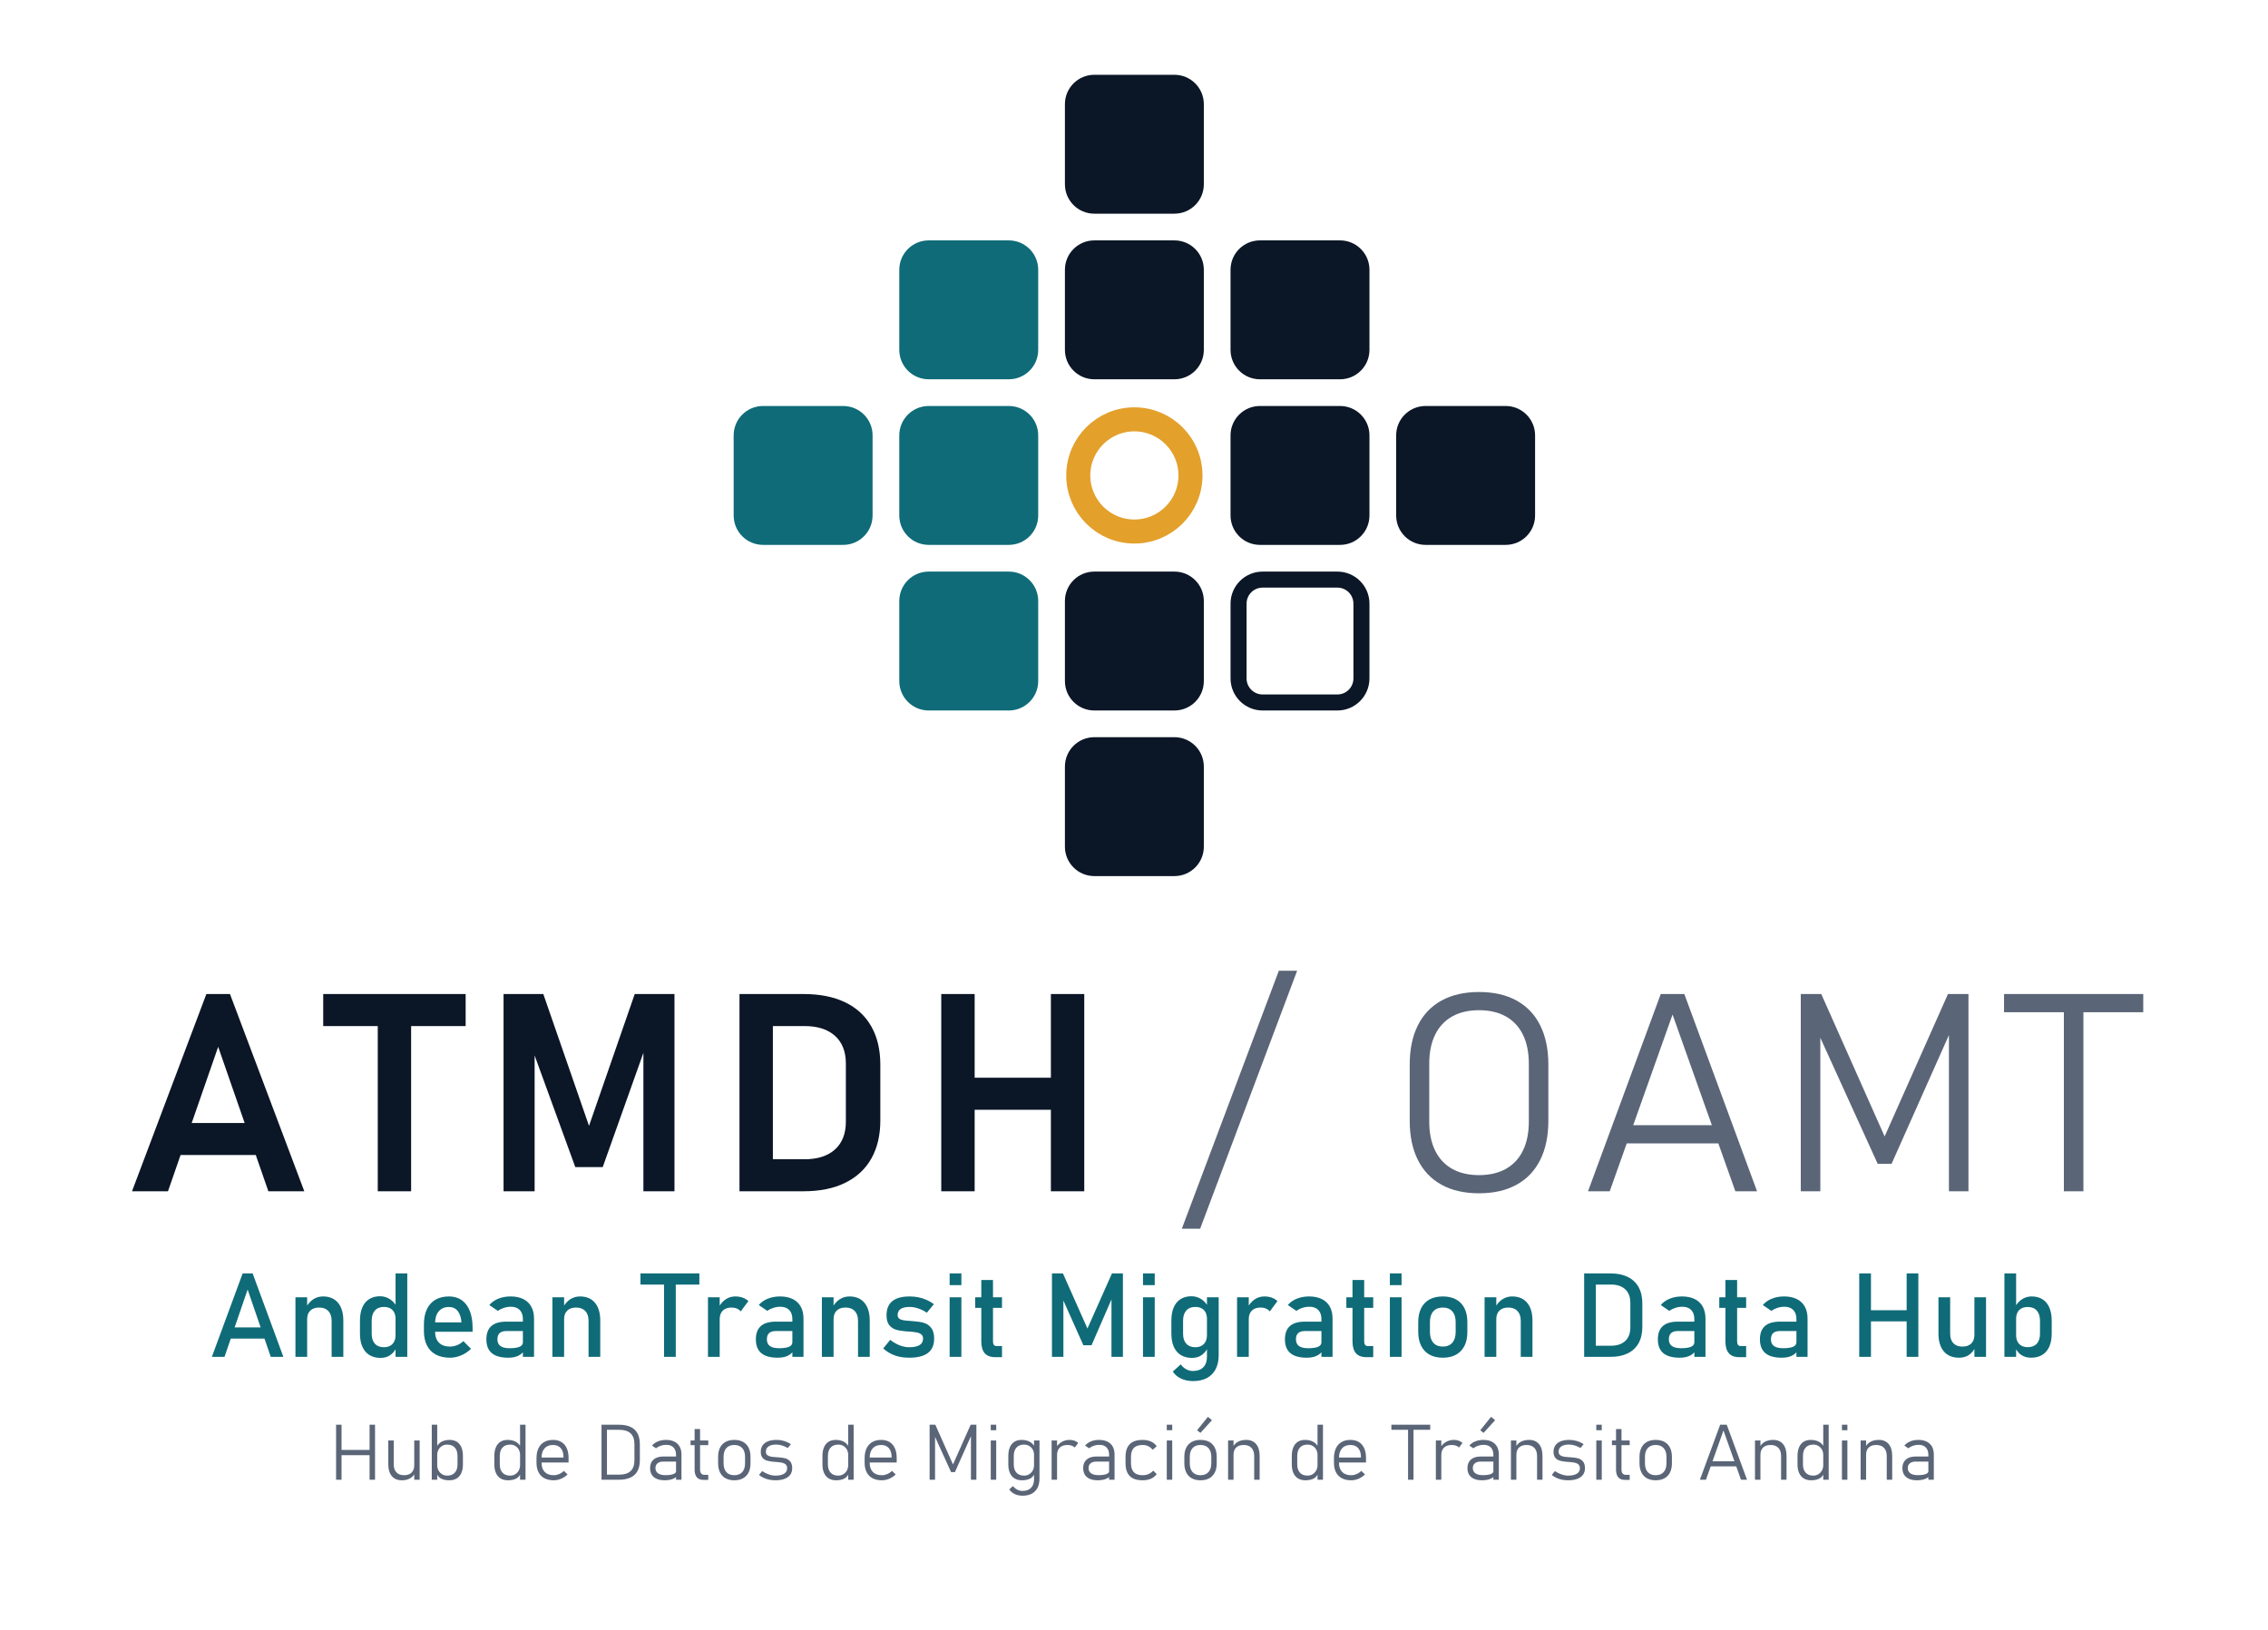
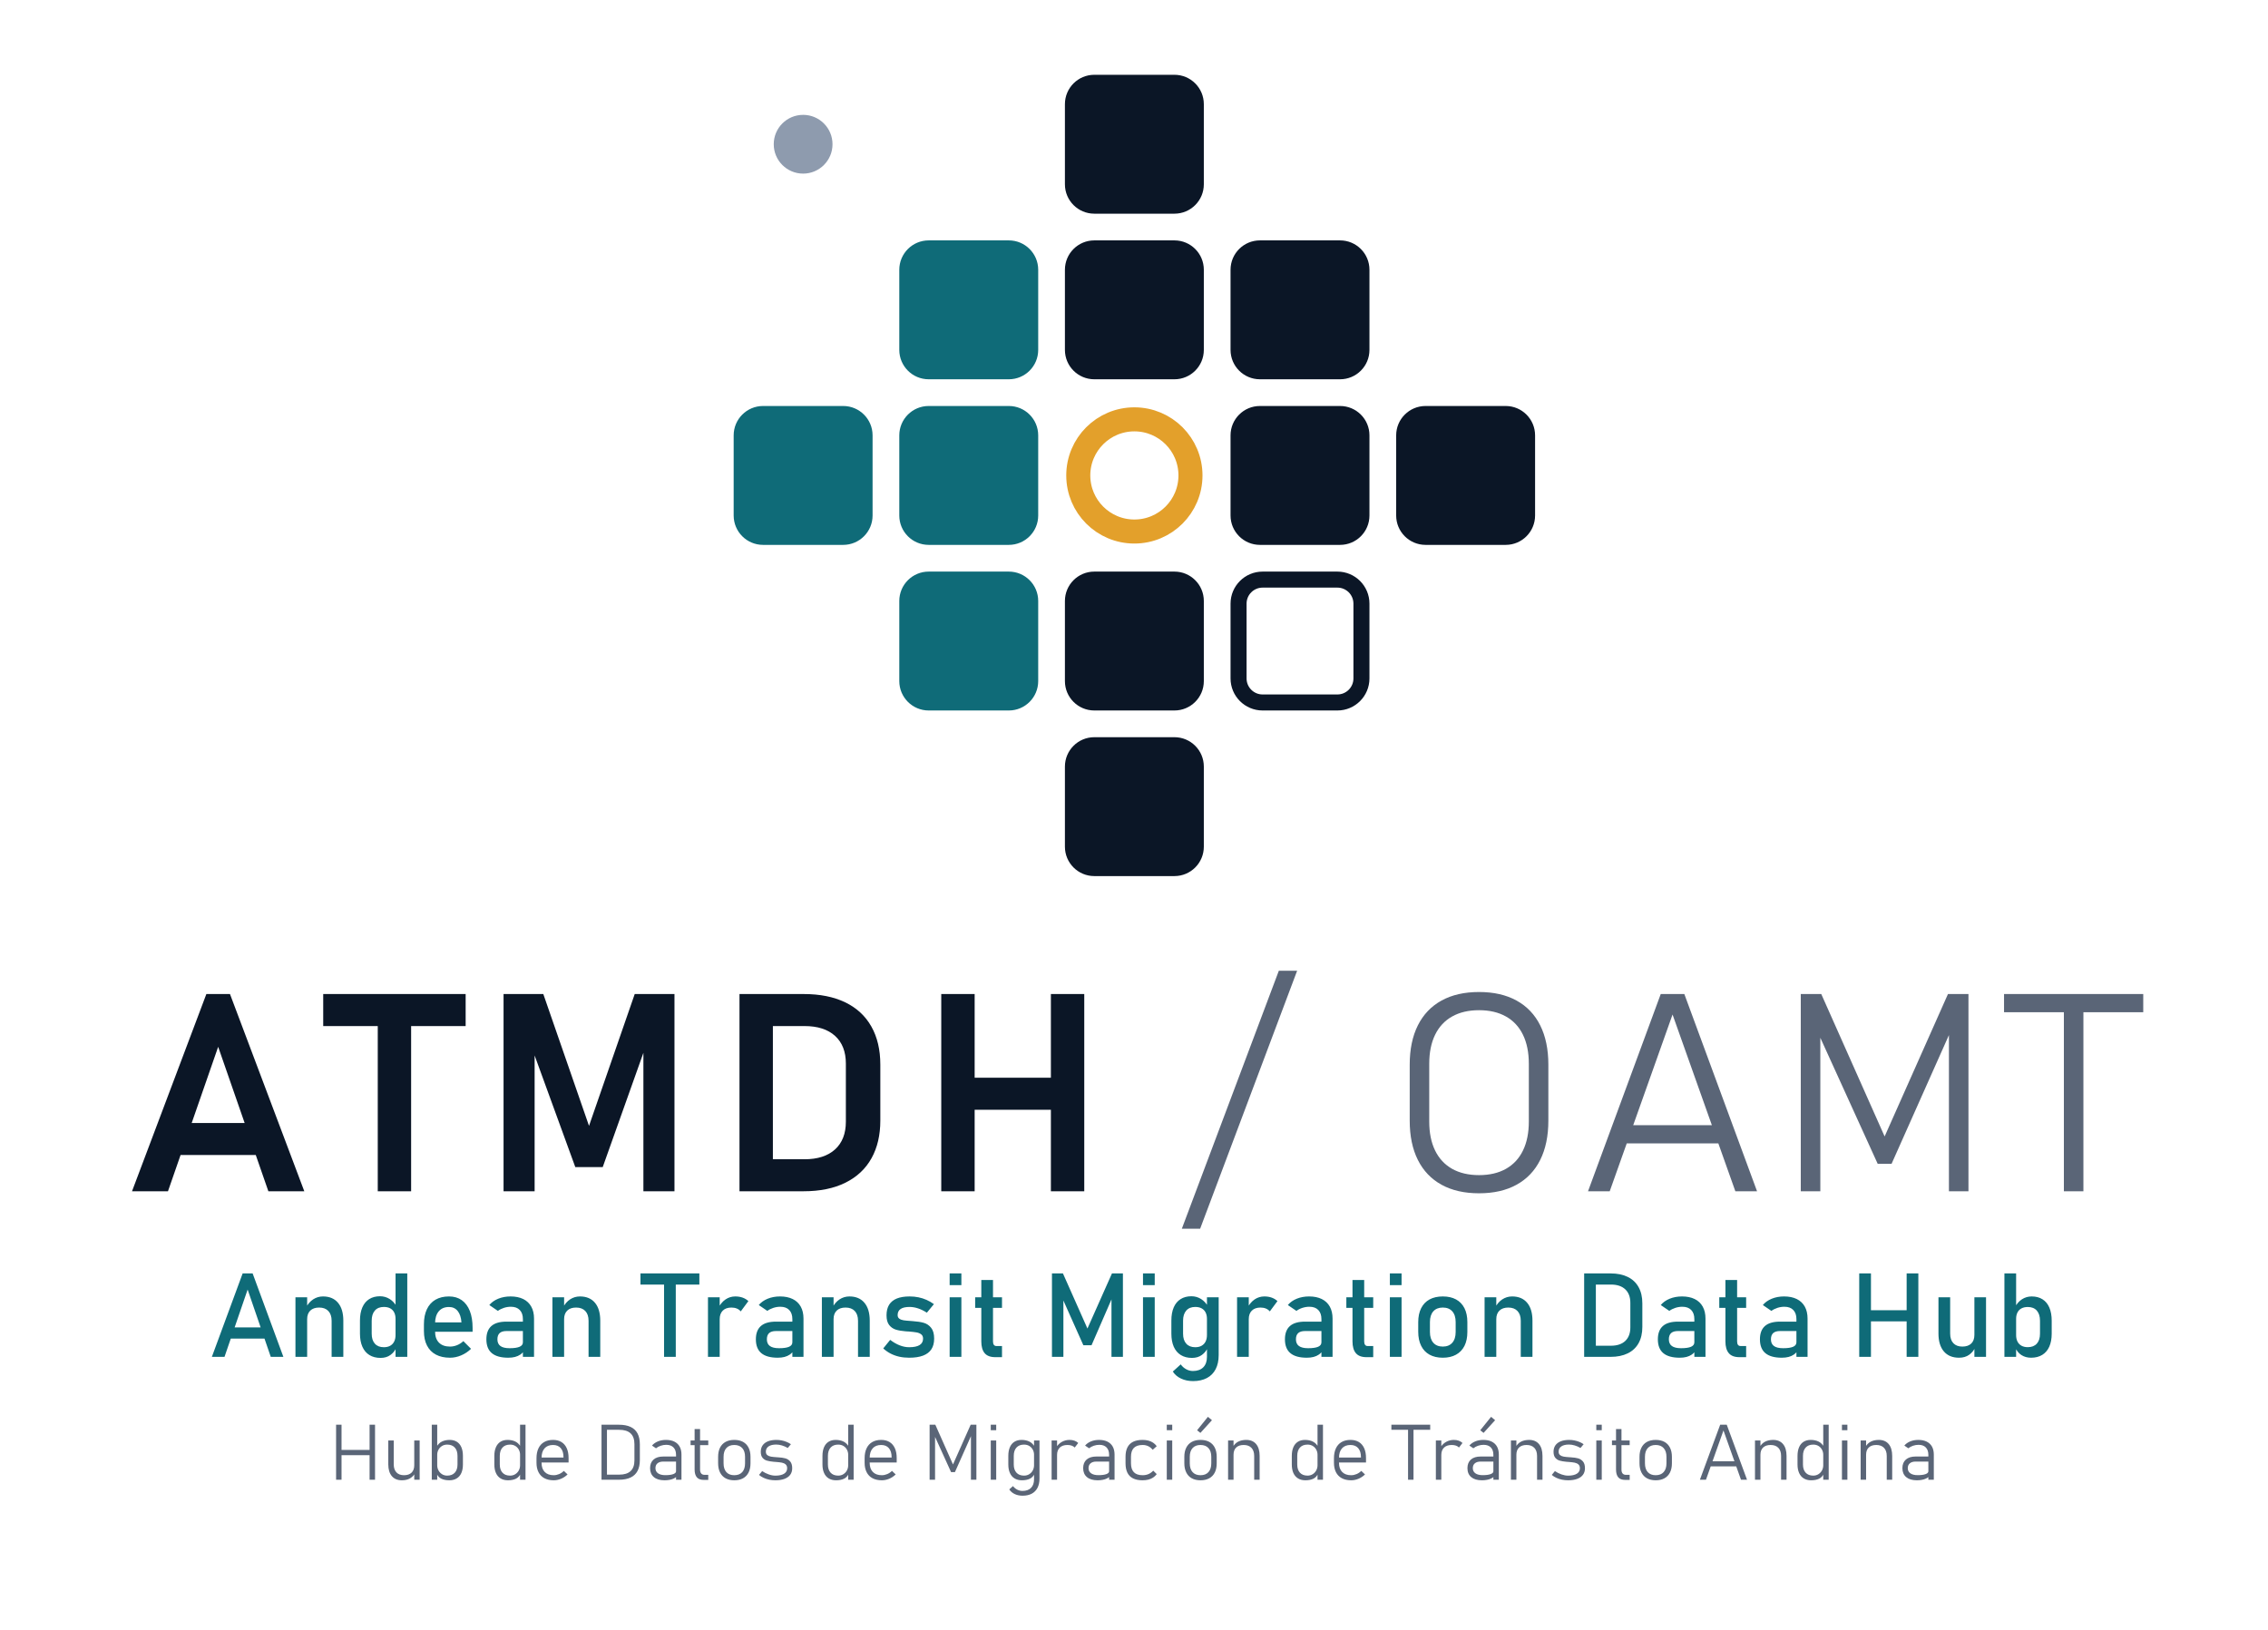
<svg xmlns="http://www.w3.org/2000/svg" viewBox="0 0 849 610" width="849" height="610" role="img" aria-label="ATMDH / OAMT">
  <g transform="translate(28,28)">
    <g transform="translate(246.6401,0)">
      <rect x="124" y="0" width="52" height="52" rx="11" fill="#0B1626" />
      <rect x="62" y="62" width="52" height="52" rx="11" fill="#0F6B78" />
      <rect x="124" y="62" width="52" height="52" rx="11" fill="#0B1626" />
      <rect x="186" y="62" width="52" height="52" rx="11" fill="#0B1626" />
      <rect x="0" y="124" width="52" height="52" rx="11" fill="#0F6B78" />
      <rect x="62" y="124" width="52" height="52" rx="11" fill="#0F6B78" />
      <rect x="186" y="124" width="52" height="52" rx="11" fill="#0B1626" />
      <rect x="248" y="124" width="52" height="52" rx="11" fill="#0B1626" />
      <rect x="62" y="186" width="52" height="52" rx="11" fill="#0F6B78" />
      <rect x="124" y="186" width="52" height="52" rx="11" fill="#0B1626" />
      <rect x="189" y="189" width="46" height="46" rx="9" fill="none" stroke="#0B1626" stroke-width="6" />
      <rect x="124" y="248" width="52" height="52" rx="11" fill="#0B1626" />
      <circle cx="150.0" cy="150.0" r="21" fill="none" stroke="#E3A02B" stroke-width="9" />
+       <circle cx="26.0" cy="26.0" r="11" fill="#8E9BAE" opacity="1.0" />
    </g>
    <path d="M49.25 344.16H58.09L85.91 418H72.46L53.67 363.92L34.88 418H21.42ZM34.57 392.44H73.42V404.42H34.57ZM113.41 350.21H125.9V418H113.41ZM92.99 344.16H146.31V356.15H92.99ZM209.6 344.16H224.48V418H212.85V361.48L213.36 364.73L197.62 408.96H187.36L171.62 365.75L172.13 361.48V418H160.5V344.16H175.38L192.49 393.52ZM255.83 406.02H273.15Q280.53 406.02 284.58 402.34Q288.64 398.66 288.64 391.95V370.21Q288.64 363.5 284.58 359.82Q280.53 356.15 273.15 356.15H255.83V344.16H272.84Q281.94 344.16 288.38 347.26Q294.81 350.36 298.17 356.3Q301.54 362.24 301.54 370.62V391.54Q301.54 399.68 298.25 405.62Q294.96 411.56 288.5 414.78Q282.05 418 272.79 418H255.83ZM248.82 344.16H261.32V418H248.82ZM365.39 344.16H377.88V418H365.39ZM324.35 344.16H336.85V418H324.35ZM330.8 375.5H373V387.48H330.8Z" fill="#0B1626" />
    <path d="M421.26 432.02H414.41L450.72 335.43H457.57ZM499.71 391.54V370.62Q499.71 361.99 502.76 355.89Q505.81 349.8 511.62 346.6Q517.43 343.4 525.66 343.4Q533.89 343.4 539.7 346.6Q545.52 349.8 548.56 355.89Q551.61 361.99 551.61 370.62V391.54Q551.61 400.18 548.56 406.27Q545.52 412.36 539.7 415.56Q533.89 418.76 525.66 418.76Q517.43 418.76 511.62 415.56Q505.81 412.36 502.76 406.27Q499.71 400.18 499.71 391.54ZM544.3 391.9V370.27Q544.3 363.92 542.11 359.42Q539.93 354.93 535.74 352.57Q531.55 350.21 525.66 350.21Q519.77 350.21 515.58 352.57Q511.39 354.93 509.21 359.42Q507.02 363.92 507.02 370.27V391.9Q507.02 398.25 509.21 402.74Q511.39 407.23 515.58 409.6Q519.77 411.96 525.66 411.96Q531.55 411.96 535.74 409.6Q539.93 407.23 542.11 402.74Q544.3 398.25 544.3 391.9ZM593.68 344.16H602.51L629.73 418H621.61L598.1 351.83L574.58 418H566.46ZM579 393.27H617.85V400.07H579ZM701.2 344.16H708.87V418H701.56V354.57L702.32 357.82L680.08 407.74H674.9L652.65 358.84L653.42 354.57V418H646.1V344.16H653.77L677.49 397.48ZM744.59 347.16H751.9V418H744.59ZM722.19 344.16H774.3V350.97H722.19Z" fill="#5A6577" />
    <path d="M62.83 448.76H66.57L78.08 480H73.36L64.7 454.8L56.04 480H51.31ZM56.62 468.98H73.06V473.15H56.62ZM82.6 457.7H86.98V480H82.6ZM96.14 466.49Q96.14 464.12 94.91 462.83Q93.69 461.54 91.47 461.54Q89.33 461.54 88.15 462.68Q86.98 463.82 86.98 465.88L86.53 461.59Q87.56 459.57 89.23 458.47Q90.89 457.38 92.91 457.38Q96.54 457.38 98.53 459.75Q100.52 462.12 100.52 466.46V480H96.14ZM120.07 448.76H124.46V480H120.07ZM106.75 471.32V466.4Q106.75 463.52 107.64 461.48Q108.52 459.44 110.2 458.38Q111.89 457.31 114.25 457.31Q116.23 457.31 117.87 458.34Q119.52 459.38 120.53 461.24L120.07 465.8Q120.07 464.38 119.56 463.37Q119.04 462.36 118.07 461.83Q117.09 461.31 115.69 461.31Q113.52 461.31 112.33 462.66Q111.14 464.02 111.14 466.46V471.32Q111.14 473.75 112.33 475.07Q113.52 476.39 115.69 476.39Q117.09 476.39 118.07 475.84Q119.04 475.29 119.56 474.26Q120.07 473.23 120.07 471.79L120.38 476.5Q119.71 478.15 118.19 479.27Q116.68 480.39 114.47 480.39Q112.02 480.39 110.29 479.32Q108.56 478.26 107.66 476.22Q106.75 474.18 106.75 471.32ZM130.69 470.33V467.82Q130.69 464.51 131.8 462.17Q132.91 459.83 135.01 458.6Q137.12 457.38 140.08 457.38Q142.87 457.38 144.85 458.77Q146.83 460.17 147.87 462.81Q148.91 465.46 148.91 469.15V470.61H133.87V467.09H144.74Q144.55 464.36 143.34 462.84Q142.12 461.33 140.08 461.33Q137.59 461.33 136.23 462.96Q134.86 464.6 134.86 467.58V470.42Q134.86 473.19 136.32 474.67Q137.78 476.15 140.47 476.15Q141.8 476.15 143.11 475.62Q144.42 475.08 145.45 474.11L148.33 476.99Q146.68 478.58 144.62 479.45Q142.55 480.32 140.47 480.32Q137.37 480.32 135.18 479.16Q132.99 478 131.84 475.76Q130.69 473.51 130.69 470.33ZM167.74 465.86Q167.74 463.67 166.57 462.46Q165.4 461.24 163.25 461.24Q161.92 461.24 160.64 461.65Q159.36 462.06 158.37 462.79L155.17 460.6Q156.44 459.07 158.51 458.23Q160.58 457.38 163.12 457.38Q165.89 457.38 167.87 458.35Q169.84 459.33 170.87 461.19Q171.91 463.05 171.91 465.67V480H167.74ZM154.07 473.43Q154.07 470.12 155.94 468.46Q157.81 466.81 161.59 466.81H167.93L168.23 470.33H161.61Q159.9 470.33 159.05 471.09Q158.2 471.86 158.2 473.43Q158.2 475.12 159.33 475.94Q160.45 476.76 162.75 476.76Q165.27 476.76 166.5 476.22Q167.74 475.68 167.74 474.54L168.19 477.68Q167.61 478.58 166.76 479.16Q165.91 479.74 164.79 480.03Q163.68 480.32 162.28 480.32Q158.16 480.32 156.11 478.61Q154.07 476.91 154.07 473.43ZM178.79 457.7H183.17V480H178.79ZM192.32 466.49Q192.32 464.12 191.1 462.83Q189.87 461.54 187.66 461.54Q185.51 461.54 184.34 462.68Q183.17 463.82 183.17 465.88L182.72 461.59Q183.75 459.57 185.41 458.47Q187.08 457.38 189.1 457.38Q192.73 457.38 194.72 459.75Q196.7 462.12 196.7 466.46V480H192.32ZM220.58 451.32H224.97V480H220.58ZM211.75 448.76H233.8V452.93H211.75ZM237.02 457.7H241.41V480H237.02ZM245.79 461.54Q243.71 461.54 242.56 462.69Q241.41 463.84 241.41 465.88L240.96 461.59Q241.99 459.59 243.62 458.48Q245.25 457.38 247.23 457.38Q248.75 457.38 249.99 457.82Q251.22 458.26 252.15 459.12L249.29 462.98Q248.71 462.28 247.83 461.91Q246.95 461.54 245.79 461.54ZM268.61 465.86Q268.61 463.67 267.44 462.46Q266.27 461.24 264.12 461.24Q262.79 461.24 261.51 461.65Q260.23 462.06 259.24 462.79L256.04 460.6Q257.31 459.07 259.38 458.23Q261.46 457.38 263.99 457.38Q266.76 457.38 268.74 458.35Q270.72 459.33 271.75 461.19Q272.78 463.05 272.78 465.67V480H268.61ZM254.95 473.43Q254.95 470.12 256.82 468.46Q258.69 466.81 262.47 466.81H268.8L269.1 470.33H262.49Q260.77 470.33 259.92 471.09Q259.07 471.86 259.07 473.43Q259.07 475.12 260.2 475.94Q261.33 476.76 263.63 476.76Q266.14 476.76 267.38 476.22Q268.61 475.68 268.61 474.54L269.06 477.68Q268.48 478.58 267.63 479.16Q266.78 479.74 265.67 480.03Q264.55 480.32 263.15 480.32Q259.03 480.32 256.99 478.61Q254.95 476.91 254.95 473.43ZM279.66 457.7H284.04V480H279.66ZM293.19 466.49Q293.19 464.12 291.97 462.83Q290.74 461.54 288.53 461.54Q286.38 461.54 285.21 462.68Q284.04 463.82 284.04 465.88L283.59 461.59Q284.62 459.57 286.29 458.47Q287.95 457.38 289.97 457.38Q293.6 457.38 295.59 459.75Q297.58 462.12 297.58 466.46V480H293.19ZM302.63 476.84 305.23 473.64Q307.04 475.02 308.82 475.7Q310.6 476.39 312.34 476.39Q314.94 476.39 316.24 475.58Q317.54 474.78 317.54 473.17Q317.54 472.09 316.83 471.56Q316.12 471.02 315.07 470.84Q314.02 470.65 312.11 470.5Q311.93 470.5 311.74 470.49Q311.55 470.48 311.38 470.46Q311.29 470.46 311.2 470.45Q311.12 470.44 311.03 470.44Q308.86 470.27 307.36 469.81Q305.85 469.34 304.85 468.08Q303.86 466.81 303.86 464.45Q303.86 462.08 304.82 460.51Q305.79 458.95 307.7 458.16Q309.61 457.38 312.49 457.38Q314.23 457.38 315.81 457.7Q317.39 458.02 318.83 458.66Q320.27 459.29 321.6 460.26L318.96 463.46Q317.28 462.38 315.66 461.85Q314.04 461.31 312.49 461.31Q310.26 461.31 309.14 462.07Q308.02 462.83 308.02 464.36Q308.02 465.26 308.66 465.71Q309.29 466.16 310.26 466.31Q311.22 466.46 313.01 466.57Q313.14 466.59 313.28 466.59Q313.42 466.59 313.57 466.62Q313.63 466.62 313.7 466.62Q313.76 466.62 313.82 466.64Q316.17 466.79 317.81 467.26Q319.45 467.73 320.57 469.13Q321.69 470.53 321.69 473.17Q321.69 475.57 320.66 477.15Q319.63 478.73 317.55 479.53Q315.48 480.32 312.34 480.32Q310.37 480.32 308.64 479.94Q306.91 479.55 305.4 478.78Q303.9 478 302.63 476.84ZM327.49 448.76H331.88V453.14H327.49ZM327.49 457.7H331.88V480H327.49ZM339.34 474.2V451.21H343.72V474.24Q343.72 475.06 344.04 475.5Q344.36 475.94 344.99 475.94H347.09V480.11H344.56Q341.85 480.11 340.59 478.61Q339.34 477.12 339.34 474.2ZM337.04 457.7H347.09V461.65H337.04ZM388.25 448.76H392.35V480H388.07V456.6L388.29 457.98L380.6 475.66H377.55L369.85 458.41L370.07 456.6V480H365.79V448.76H369.9L379.07 469.39ZM399.87 448.76H404.26V453.14H399.87ZM399.87 457.7H404.26V480H399.87ZM411.03 485.5 413.99 482.81Q414.85 484 416.05 484.64Q417.24 485.29 418.55 485.29Q421.06 485.29 422.44 483.9Q423.81 482.51 423.81 479.98V457.7H428.2V479.33Q428.2 482.41 427.07 484.6Q425.94 486.79 423.79 487.93Q421.64 489.07 418.61 489.07Q416.1 489.07 414.11 488.13Q412.12 487.2 411.03 485.5ZM410.49 471.32V466.4Q410.49 463.52 411.37 461.48Q412.25 459.44 413.94 458.38Q415.63 457.31 417.99 457.31Q419.97 457.31 421.61 458.34Q423.25 459.38 424.26 461.24L423.81 465.8Q423.81 464.38 423.3 463.37Q422.78 462.36 421.8 461.83Q420.83 461.31 419.43 461.31Q417.26 461.31 416.07 462.66Q414.87 464.02 414.87 466.46V471.32Q414.87 473.75 416.07 475.07Q417.26 476.39 419.43 476.39Q420.83 476.39 421.8 475.84Q422.78 475.29 423.3 474.26Q423.81 473.23 423.81 471.79L424.11 476.5Q423.45 478.15 421.93 479.27Q420.42 480.39 418.2 480.39Q415.76 480.39 414.03 479.32Q412.3 478.26 411.39 476.22Q410.49 474.18 410.49 471.32ZM435.08 457.7H439.46V480H435.08ZM443.84 461.54Q441.76 461.54 440.61 462.69Q439.46 463.84 439.46 465.88L439.01 461.59Q440.04 459.59 441.67 458.48Q443.3 457.38 445.28 457.38Q446.81 457.38 448.04 457.82Q449.28 458.26 450.2 459.12L447.34 462.98Q446.76 462.28 445.88 461.91Q445 461.54 443.84 461.54ZM466.66 465.86Q466.66 463.67 465.49 462.46Q464.32 461.24 462.17 461.24Q460.84 461.24 459.56 461.65Q458.28 462.06 457.3 462.79L454.09 460.6Q455.36 459.07 457.43 458.23Q459.51 457.38 462.04 457.38Q464.81 457.38 466.79 458.35Q468.77 459.33 469.8 461.19Q470.83 463.05 470.83 465.67V480H466.66ZM453 473.43Q453 470.12 454.87 468.46Q456.74 466.81 460.52 466.81H466.86L467.16 470.33H460.54Q458.82 470.33 457.97 471.09Q457.12 471.86 457.12 473.43Q457.12 475.12 458.25 475.94Q459.38 476.76 461.68 476.76Q464.19 476.76 465.43 476.22Q466.66 475.68 466.66 474.54L467.11 477.68Q466.53 478.58 465.68 479.16Q464.84 479.74 463.72 480.03Q462.6 480.32 461.21 480.32Q457.08 480.32 455.04 478.61Q453 476.91 453 473.43ZM478.29 474.2V451.21H482.67V474.24Q482.67 475.06 483 475.5Q483.32 475.94 483.94 475.94H486.05V480.11H483.51Q480.8 480.11 479.55 478.61Q478.29 477.12 478.29 474.2ZM475.99 457.7H486.05V461.65H475.99ZM492.28 448.76H496.66V453.14H492.28ZM492.28 457.7H496.66V480H492.28ZM502.9 470.61V466.98Q502.9 463.95 503.99 461.79Q505.07 459.63 507.13 458.5Q509.2 457.38 512.1 457.38Q515 457.38 517.06 458.5Q519.12 459.63 520.21 461.79Q521.29 463.95 521.29 466.98V470.68Q521.29 473.73 520.21 475.89Q519.12 478.04 517.06 479.18Q515 480.32 512.1 480.32Q509.2 480.32 507.13 479.18Q505.07 478.04 503.99 475.86Q502.9 473.68 502.9 470.61ZM516.91 470.68V466.98Q516.91 464.38 515.65 462.96Q514.39 461.54 512.1 461.54Q509.8 461.54 508.54 462.96Q507.28 464.38 507.28 466.98V470.68Q507.28 473.28 508.54 474.71Q509.8 476.15 512.1 476.15Q514.39 476.15 515.65 474.71Q516.91 473.28 516.91 470.68ZM527.74 457.7H532.12V480H527.74ZM541.28 466.49Q541.28 464.12 540.05 462.83Q538.83 461.54 536.61 461.54Q534.47 461.54 533.3 462.68Q532.12 463.82 532.12 465.88L531.67 461.59Q532.7 459.57 534.37 458.47Q536.03 457.38 538.05 457.38Q541.68 457.38 543.67 459.75Q545.66 462.12 545.66 466.46V480H541.28ZM567.97 475.83H575.04Q578.5 475.83 580.4 474.04Q582.3 472.24 582.3 468.98V459.78Q582.3 456.52 580.4 454.72Q578.5 452.93 575.04 452.93H567.97V448.76H574.91Q578.67 448.76 581.33 450.07Q584 451.38 585.39 453.9Q586.79 456.41 586.79 459.96V468.81Q586.79 472.35 585.39 474.87Q584 477.38 581.32 478.69Q578.65 480 574.89 480H567.97ZM565.01 448.76H569.39V480H565.01ZM606.26 465.86Q606.26 463.67 605.09 462.46Q603.92 461.24 601.77 461.24Q600.44 461.24 599.16 461.65Q597.88 462.06 596.89 462.79L593.69 460.6Q594.96 459.07 597.03 458.23Q599.11 457.38 601.64 457.38Q604.41 457.38 606.39 458.35Q608.37 459.33 609.4 461.19Q610.43 463.05 610.43 465.67V480H606.26ZM592.6 473.43Q592.6 470.12 594.47 468.46Q596.34 466.81 600.12 466.81H606.45L606.76 470.33H600.14Q598.42 470.33 597.57 471.09Q596.72 471.86 596.72 473.43Q596.72 475.12 597.85 475.94Q598.98 476.76 601.28 476.76Q603.79 476.76 605.03 476.22Q606.26 475.68 606.26 474.54L606.71 477.68Q606.13 478.58 605.28 479.16Q604.43 479.74 603.32 480.03Q602.2 480.32 600.8 480.32Q596.68 480.32 594.64 478.61Q592.6 476.91 592.6 473.43ZM617.89 474.2V451.21H622.27V474.24Q622.27 475.06 622.59 475.5Q622.92 475.94 623.54 475.94H625.65V480.11H623.11Q620.4 480.11 619.15 478.61Q617.89 477.12 617.89 474.2ZM615.59 457.7H625.65V461.65H615.59ZM644.47 465.86Q644.47 463.67 643.3 462.46Q642.13 461.24 639.98 461.24Q638.65 461.24 637.37 461.65Q636.09 462.06 635.1 462.79L631.9 460.6Q633.17 459.07 635.24 458.23Q637.32 457.38 639.85 457.38Q642.62 457.38 644.6 458.35Q646.58 459.33 647.61 461.19Q648.64 463.05 648.64 465.67V480H644.47ZM630.81 473.43Q630.81 470.12 632.68 468.46Q634.54 466.81 638.33 466.81H644.66L644.96 470.33H638.35Q636.63 470.33 635.78 471.09Q634.93 471.86 634.93 473.43Q634.93 475.12 636.06 475.94Q637.19 476.76 639.49 476.76Q642 476.76 643.24 476.22Q644.47 475.68 644.47 474.54L644.92 477.68Q644.34 478.58 643.49 479.16Q642.64 479.74 641.53 480.03Q640.41 480.32 639.01 480.32Q634.89 480.32 632.85 478.61Q630.81 476.91 630.81 473.43ZM685.73 448.76H690.11V480H685.73ZM667.98 448.76H672.37V480H667.98ZM670.71 462.53H688.05V466.7H670.71ZM711.09 457.7H715.45V480H711.09ZM702.02 471.26Q702.02 473.6 703.21 474.88Q704.41 476.15 706.58 476.15Q708.72 476.15 709.91 475.02Q711.09 473.88 711.09 471.77L711.39 476.43Q710.7 478.09 709.15 479.21Q707.61 480.32 705.35 480.32Q701.66 480.32 699.65 477.95Q697.64 475.57 697.64 471.26V457.7H702.02ZM726.41 476.5 726.71 471.84Q726.71 473.28 727.23 474.29Q727.74 475.29 728.72 475.83Q729.7 476.37 731.09 476.37Q733.26 476.37 734.46 475.05Q735.65 473.73 735.65 471.32V466.49Q735.65 464.04 734.46 462.68Q733.26 461.33 731.09 461.33Q729.7 461.33 728.72 461.85Q727.74 462.36 727.23 463.36Q726.71 464.36 726.71 465.76L726.26 461.46Q727.27 459.5 728.9 458.44Q730.54 457.38 732.53 457.38Q734.9 457.38 736.58 458.44Q738.27 459.5 739.15 461.54Q740.03 463.59 740.03 466.46V471.32Q740.03 474.16 739.13 476.18Q738.23 478.2 736.49 479.26Q734.75 480.32 732.32 480.32Q730.24 480.32 728.69 479.32Q727.14 478.32 726.41 476.5ZM722.33 448.76H726.71V480H722.33Z" fill="#0F6B78" />
    <path d="M110.35 505.41H112.39V526H110.35ZM97.81 505.41H99.85V526H97.81ZM99.18 514.84H111.46V516.81H99.18ZM127.07 511.3H129.09V526H127.07ZM119.39 520.24Q119.39 522.18 120.4 523.25Q121.4 524.31 123.24 524.31Q125.07 524.31 126.07 523.34Q127.07 522.36 127.07 520.58L127.27 523.65Q126.73 524.74 125.49 525.48Q124.25 526.21 122.44 526.21Q120 526.21 118.68 524.65Q117.35 523.08 117.35 520.24V511.3H119.39ZM135.47 523.69 135.67 520.62Q135.67 521.58 136.12 522.47Q136.57 523.35 137.42 523.9Q138.27 524.46 139.4 524.46Q141.24 524.46 142.25 523.36Q143.26 522.26 143.26 520.28V517.09Q143.26 515.07 142.25 513.96Q141.24 512.85 139.4 512.85Q138.27 512.85 137.42 513.39Q136.57 513.94 136.12 514.8Q135.67 515.66 135.67 516.61L135.37 513.78Q136.13 512.35 137.4 511.72Q138.67 511.09 140.35 511.09Q141.91 511.09 143.02 511.79Q144.13 512.49 144.71 513.84Q145.29 515.18 145.29 517.08V520.28Q145.29 522.15 144.7 523.48Q144.11 524.81 142.96 525.51Q141.81 526.21 140.21 526.21Q138.43 526.21 137.22 525.62Q136.02 525.04 135.47 523.69ZM133.63 505.41H135.67V526H133.63ZM166.68 505.41H168.72V526H166.68ZM157.05 520.28V517.08Q157.05 515.18 157.64 513.84Q158.22 512.49 159.33 511.79Q160.44 511.09 162 511.09Q163.68 511.09 164.95 511.72Q166.22 512.35 166.98 513.78L166.68 516.61Q166.68 515.65 166.24 514.79Q165.79 513.92 164.94 513.38Q164.09 512.85 162.95 512.85Q161.1 512.85 160.1 513.96Q159.09 515.07 159.09 517.09V520.28Q159.09 522.26 160.1 523.36Q161.1 524.46 162.95 524.46Q164.08 524.46 164.93 523.9Q165.78 523.35 166.23 522.47Q166.68 521.58 166.68 520.62L166.88 523.69Q166.33 525.04 165.13 525.62Q163.92 526.21 162.14 526.21Q160.54 526.21 159.39 525.51Q158.24 524.81 157.65 523.48Q157.05 522.15 157.05 520.28ZM172.83 519.63V517.97Q172.83 515.79 173.56 514.25Q174.29 512.7 175.68 511.9Q177.07 511.09 179.02 511.09Q180.86 511.09 182.16 511.88Q183.47 512.68 184.15 514.2Q184.84 515.72 184.84 517.86V519.54H174.22V517.7H182.94V517.56Q182.94 515.38 181.92 514.18Q180.89 512.99 179.02 512.99Q176.97 512.99 175.85 514.25Q174.73 515.51 174.73 517.82V519.68Q174.73 521.89 175.92 523.1Q177.11 524.31 179.28 524.31Q180.29 524.31 181.29 523.89Q182.29 523.47 183.07 522.69L184.46 524.02Q183.38 525.07 182.02 525.64Q180.66 526.21 179.28 526.21Q177.24 526.21 175.79 525.44Q174.35 524.67 173.59 523.19Q172.83 521.71 172.83 519.63ZM199.12 524.1H203.78Q206.64 524.1 208.06 522.76Q209.49 521.43 209.49 518.74V512.68Q209.49 509.98 208.06 508.65Q206.64 507.31 203.78 507.31H199.12V505.41H203.69Q206.31 505.41 208.06 506.23Q209.8 507.04 210.66 508.68Q211.52 510.32 211.52 512.79V518.62Q211.52 521.09 210.65 522.72Q209.78 524.36 208.04 525.18Q206.3 526 203.68 526H199.12ZM197.17 505.41H199.21V526H197.17ZM225.07 516.68Q225.07 514.9 224.11 513.91Q223.15 512.93 221.4 512.93Q220.35 512.93 219.34 513.27Q218.34 513.61 217.56 514.23L216.07 513.21Q216.91 512.21 218.28 511.65Q219.64 511.09 221.31 511.09Q223.14 511.09 224.44 511.73Q225.74 512.38 226.42 513.6Q227.1 514.83 227.1 516.56V526H225.07ZM215.35 521.67Q215.35 519.59 216.65 518.45Q217.94 517.31 220.31 517.31H225.19L225.39 519.2H220.32Q218.91 519.2 218.13 519.85Q217.36 520.49 217.36 521.67Q217.36 522.91 218.33 523.6Q219.3 524.29 221.07 524.29Q222.97 524.29 224.02 523.9Q225.07 523.52 225.07 522.83L225.36 524.75Q224.92 525.21 224.24 525.54Q223.55 525.87 222.67 526.04Q221.78 526.21 220.76 526.21Q218.18 526.21 216.77 525.02Q215.35 523.83 215.35 521.67ZM232.02 522.18V507.03H234.06V522.21Q234.06 523.15 234.49 523.66Q234.91 524.17 235.75 524.17H237.13V526.07H235.46Q233.68 526.07 232.85 525.09Q232.02 524.1 232.02 522.18ZM230.51 511.3H237.13V513.06H230.51ZM240.82 519.81V517.42Q240.82 515.42 241.53 514Q242.25 512.58 243.61 511.83Q244.97 511.09 246.88 511.09Q248.79 511.09 250.15 511.83Q251.51 512.58 252.22 514Q252.94 515.42 252.94 517.42V519.85Q252.94 521.87 252.22 523.29Q251.51 524.71 250.15 525.46Q248.79 526.21 246.88 526.21Q244.97 526.21 243.61 525.46Q242.25 524.71 241.53 523.27Q240.82 521.84 240.82 519.81ZM250.9 519.85V517.42Q250.9 515.31 249.85 514.15Q248.79 512.99 246.86 512.99Q244.95 512.99 243.9 514.15Q242.86 515.31 242.86 517.42V519.85Q242.86 521.98 243.9 523.15Q244.95 524.31 246.86 524.31Q248.79 524.31 249.85 523.15Q250.9 521.98 250.9 519.85ZM256.13 524.2 257.3 522.77Q258.51 523.58 259.8 524.02Q261.08 524.47 262.25 524.47Q264.36 524.47 265.51 523.75Q266.66 523.03 266.66 521.71Q266.66 520.75 266.1 520.27Q265.55 519.78 264.7 519.61Q263.85 519.44 262.33 519.33Q262.19 519.32 262.04 519.31Q261.89 519.3 261.75 519.29Q261.69 519.29 261.64 519.28Q261.58 519.27 261.52 519.27Q260.07 519.13 259.09 518.85Q258.11 518.57 257.45 517.79Q256.79 517.01 256.79 515.54Q256.79 514.12 257.48 513.13Q258.17 512.14 259.49 511.61Q260.82 511.09 262.67 511.09Q263.63 511.09 264.6 511.28Q265.56 511.47 266.44 511.83Q267.33 512.19 268.07 512.7L266.89 514.11Q265.84 513.5 264.71 513.16Q263.58 512.83 262.59 512.83Q260.73 512.83 259.71 513.52Q258.69 514.22 258.69 515.48Q258.69 516.36 259.24 516.79Q259.8 517.22 260.64 517.36Q261.48 517.5 262.95 517.59Q263.01 517.59 263.07 517.6Q263.14 517.6 263.19 517.6Q263.24 517.6 263.28 517.6Q263.32 517.6 263.36 517.62Q264.91 517.7 265.99 518Q267.07 518.3 267.81 519.17Q268.55 520.05 268.55 521.71Q268.55 523.14 267.81 524.15Q267.07 525.15 265.66 525.68Q264.24 526.21 262.25 526.21Q261.06 526.21 259.94 525.98Q258.82 525.75 257.85 525.29Q256.88 524.84 256.13 524.2ZM289.51 505.41H291.55V526H289.51ZM279.88 520.28V517.08Q279.88 515.18 280.46 513.84Q281.04 512.49 282.15 511.79Q283.27 511.09 284.82 511.09Q286.51 511.09 287.78 511.72Q289.04 512.35 289.81 513.78L289.51 516.61Q289.51 515.65 289.06 514.79Q288.62 513.92 287.77 513.38Q286.92 512.85 285.77 512.85Q283.93 512.85 282.93 513.96Q281.92 515.07 281.92 517.09V520.28Q281.92 522.26 282.93 523.36Q283.93 524.46 285.77 524.46Q286.91 524.46 287.75 523.9Q288.6 523.35 289.06 522.47Q289.51 521.58 289.51 520.62L289.71 523.69Q289.16 525.04 287.95 525.62Q286.75 526.21 284.97 526.21Q283.37 526.21 282.22 525.51Q281.07 524.81 280.48 523.48Q279.88 522.15 279.88 520.28ZM295.66 519.63V517.97Q295.66 515.79 296.39 514.25Q297.12 512.7 298.51 511.9Q299.89 511.09 301.85 511.09Q303.69 511.09 304.99 511.88Q306.29 512.68 306.98 514.2Q307.67 515.72 307.67 517.86V519.54H297.05V517.7H305.77V517.56Q305.77 515.38 304.74 514.18Q303.72 512.99 301.85 512.99Q299.79 512.99 298.68 514.25Q297.56 515.51 297.56 517.82V519.68Q297.56 521.89 298.75 523.1Q299.94 524.31 302.1 524.31Q303.12 524.31 304.12 523.89Q305.12 523.47 305.9 522.69L307.29 524.02Q306.21 525.07 304.85 525.64Q303.49 526.21 302.1 526.21Q300.06 526.21 298.62 525.44Q297.17 524.67 296.42 523.19Q295.66 521.71 295.66 519.63ZM335.36 505.41H337.5V526H335.46V508.31L335.67 509.22L329.47 523.14H328.02L321.82 509.5L322.03 508.31V526H319.99V505.41H322.13L328.74 520.28ZM342.88 505.41H344.92V507.45H342.88ZM342.88 511.3H344.92V526H342.88ZM349.81 529.62 351.2 528.38Q351.86 529.24 352.8 529.72Q353.73 530.19 354.76 530.19Q356.82 530.19 357.95 529.05Q359.08 527.91 359.08 525.84V511.3H361.12V525.56Q361.12 527.59 360.38 529.03Q359.63 530.47 358.22 531.23Q356.8 531.98 354.81 531.98Q353.14 531.98 351.83 531.36Q350.53 530.74 349.81 529.62ZM349.45 520.28V517.08Q349.45 515.18 350.03 513.84Q350.61 512.49 351.73 511.79Q352.84 511.09 354.4 511.09Q356.08 511.09 357.35 511.72Q358.62 512.35 359.38 513.78L359.08 516.61Q359.08 515.65 358.64 514.79Q358.19 513.92 357.34 513.38Q356.49 512.85 355.34 512.85Q353.5 512.85 352.5 513.96Q351.49 515.07 351.49 517.09V520.28Q351.49 522.26 352.5 523.36Q353.5 524.46 355.34 524.46Q356.48 524.46 357.33 523.9Q358.18 523.35 358.63 522.47Q359.08 521.58 359.08 520.62L359.28 523.69Q358.73 525.04 357.52 525.62Q356.32 526.21 354.54 526.21Q352.94 526.21 351.79 525.51Q350.64 524.81 350.05 523.48Q349.45 522.15 349.45 520.28ZM365.66 511.3H367.7V526H365.66ZM371.58 512.99Q369.73 512.99 368.71 513.97Q367.7 514.96 367.7 516.7L367.4 513.86Q368.21 512.55 369.51 511.82Q370.82 511.09 372.38 511.09Q373.39 511.09 374.2 511.38Q375.02 511.67 375.62 512.24L374.31 513.94Q373.85 513.47 373.17 513.23Q372.48 512.99 371.58 512.99ZM387.18 516.68Q387.18 514.9 386.23 513.91Q385.27 512.93 383.52 512.93Q382.47 512.93 381.46 513.27Q380.46 513.61 379.68 514.23L378.19 513.21Q379.03 512.21 380.39 511.65Q381.76 511.09 383.43 511.09Q385.26 511.09 386.56 511.73Q387.86 512.38 388.54 513.6Q389.22 514.83 389.22 516.56V526H387.18ZM377.47 521.67Q377.47 519.59 378.76 518.45Q380.06 517.31 382.43 517.31H387.31L387.51 519.2H382.44Q381.02 519.2 380.25 519.85Q379.48 520.49 379.48 521.67Q379.48 522.91 380.45 523.6Q381.42 524.29 383.19 524.29Q385.09 524.29 386.14 523.9Q387.18 523.52 387.18 522.83L387.48 524.75Q387.04 525.21 386.35 525.54Q385.67 525.87 384.78 526.04Q383.9 526.21 382.88 526.21Q380.3 526.21 378.89 525.02Q377.47 523.83 377.47 521.67ZM393.33 519.83V517.4Q393.33 515.29 394.04 513.89Q394.75 512.49 396.16 511.79Q397.57 511.09 399.69 511.09Q400.89 511.09 401.88 511.35Q402.88 511.61 403.65 512.13Q404.43 512.65 405.01 513.44L403.5 514.79Q402.75 513.88 401.81 513.43Q400.87 512.99 399.73 512.99Q397.54 512.99 396.45 514.08Q395.37 515.18 395.37 517.4V519.83Q395.37 522.08 396.46 523.2Q397.55 524.31 399.73 524.31Q400.94 524.31 401.92 523.89Q402.9 523.47 403.7 522.6L405.01 523.9Q404.43 524.68 403.65 525.19Q402.88 525.7 401.88 525.96Q400.89 526.21 399.69 526.21Q397.57 526.21 396.15 525.5Q394.73 524.8 394.03 523.38Q393.33 521.96 393.33 519.83ZM408.77 505.41H410.81V507.45H408.77ZM408.77 511.3H410.81V526H408.77ZM415.34 519.81V517.42Q415.34 515.42 416.06 514Q416.77 512.58 418.13 511.83Q419.49 511.09 421.4 511.09Q423.32 511.09 424.68 511.83Q426.03 512.58 426.75 514Q427.46 515.42 427.46 517.42V519.85Q427.46 521.87 426.75 523.29Q426.03 524.71 424.68 525.46Q423.32 526.21 421.4 526.21Q419.49 526.21 418.13 525.46Q416.77 524.71 416.06 523.27Q415.34 521.84 415.34 519.81ZM425.43 519.85V517.42Q425.43 515.31 424.37 514.15Q423.32 512.99 421.39 512.99Q419.48 512.99 418.43 514.15Q417.38 515.31 417.38 517.42V519.85Q417.38 521.98 418.43 523.15Q419.48 524.31 421.39 524.31Q423.32 524.31 424.37 523.15Q425.43 521.98 425.43 519.85ZM420.12 507.48 424.17 502.45 425.68 503.71 421.36 508.47ZM431.72 511.3H433.76V526H431.72ZM441.49 517.09Q441.49 515.14 440.46 514.06Q439.43 512.99 437.56 512.99Q435.75 512.99 434.75 513.94Q433.76 514.9 433.76 516.65L433.46 513.82Q434.24 512.38 435.53 511.73Q436.81 511.09 438.51 511.09Q440.91 511.09 442.22 512.65Q443.53 514.22 443.53 517.08V526H441.49ZM465.2 505.41H467.24V526H465.2ZM455.57 520.28V517.08Q455.57 515.18 456.15 513.84Q456.73 512.49 457.84 511.79Q458.95 511.09 460.51 511.09Q462.2 511.09 463.46 511.72Q464.73 512.35 465.49 513.78L465.2 516.61Q465.2 515.65 464.75 514.79Q464.31 513.92 463.46 513.38Q462.61 512.85 461.46 512.85Q459.62 512.85 458.61 513.96Q457.61 515.07 457.61 517.09V520.28Q457.61 522.26 458.61 523.36Q459.62 524.46 461.46 524.46Q462.59 524.46 463.44 523.9Q464.29 523.35 464.74 522.47Q465.2 521.58 465.2 520.62L465.4 523.69Q464.84 525.04 463.64 525.62Q462.44 526.21 460.65 526.21Q459.05 526.21 457.91 525.51Q456.76 524.81 456.16 523.48Q455.57 522.15 455.57 520.28ZM471.35 519.63V517.97Q471.35 515.79 472.08 514.25Q472.81 512.7 474.19 511.9Q475.58 511.09 477.53 511.09Q479.38 511.09 480.68 511.88Q481.98 512.68 482.67 514.2Q483.35 515.72 483.35 517.86V519.54H472.73V517.7H481.46V517.56Q481.46 515.38 480.43 514.18Q479.4 512.99 477.53 512.99Q475.48 512.99 474.36 514.25Q473.24 515.51 473.24 517.82V519.68Q473.24 521.89 474.43 523.1Q475.62 524.31 477.79 524.31Q478.81 524.31 479.81 523.89Q480.81 523.47 481.58 522.69L482.97 524.02Q481.9 525.07 480.54 525.64Q479.18 526.21 477.79 526.21Q475.75 526.21 474.31 525.44Q472.86 524.67 472.1 523.19Q471.35 521.71 471.35 519.63ZM499.09 506.25H501.13V526H499.09ZM492.85 505.41H507.38V507.31H492.85ZM509.5 511.3H511.54V526H509.5ZM515.42 512.99Q513.58 512.99 512.56 513.97Q511.54 514.96 511.54 516.7L511.25 513.86Q512.05 512.55 513.36 511.82Q514.67 511.09 516.23 511.09Q517.24 511.09 518.05 511.38Q518.86 511.67 519.47 512.24L518.16 513.94Q517.7 513.47 517.02 513.23Q516.33 512.99 515.42 512.99ZM531.03 516.68Q531.03 514.9 530.08 513.91Q529.12 512.93 527.36 512.93Q526.32 512.93 525.31 513.27Q524.3 513.61 523.53 514.23L522.04 513.21Q522.87 512.21 524.24 511.65Q525.61 511.09 527.28 511.09Q529.11 511.09 530.41 511.73Q531.71 512.38 532.39 513.6Q533.07 514.83 533.07 516.56V526H531.03ZM521.32 521.67Q521.32 519.59 522.61 518.45Q523.91 517.31 526.27 517.31H531.16L531.36 519.2H526.29Q524.87 519.2 524.1 519.85Q523.33 520.49 523.33 521.67Q523.33 522.91 524.3 523.6Q525.27 524.29 527.04 524.29Q528.94 524.29 529.98 523.9Q531.03 523.52 531.03 522.83L531.33 524.75Q530.89 525.21 530.2 525.54Q529.52 525.87 528.63 526.04Q527.75 526.21 526.73 526.21Q524.15 526.21 522.73 525.02Q521.32 523.83 521.32 521.67ZM526.12 507.48 530.17 502.45 531.68 503.71 527.36 508.47ZM537.6 511.3H539.64V526H537.6ZM547.38 517.09Q547.38 515.14 546.35 514.06Q545.32 512.99 543.45 512.99Q541.64 512.99 540.64 513.94Q539.64 514.9 539.64 516.65L539.35 513.82Q540.13 512.38 541.41 511.73Q542.7 511.09 544.4 511.09Q546.79 511.09 548.1 512.65Q549.41 514.22 549.41 517.08V526H547.38ZM552.89 524.2 554.06 522.77Q555.27 523.58 556.55 524.02Q557.84 524.47 559 524.47Q561.11 524.47 562.27 523.75Q563.42 523.03 563.42 521.71Q563.42 520.75 562.86 520.27Q562.3 519.78 561.45 519.61Q560.6 519.44 559.09 519.33Q558.95 519.32 558.8 519.31Q558.65 519.3 558.51 519.29Q558.45 519.29 558.4 519.28Q558.34 519.27 558.28 519.27Q556.82 519.13 555.85 518.85Q554.87 518.57 554.21 517.79Q553.55 517.01 553.55 515.54Q553.55 514.12 554.24 513.13Q554.93 512.14 556.25 511.61Q557.57 511.09 559.43 511.09Q560.39 511.09 561.35 511.28Q562.32 511.47 563.2 511.83Q564.09 512.19 564.82 512.7L563.65 514.11Q562.6 513.5 561.47 513.16Q560.34 512.83 559.34 512.83Q557.49 512.83 556.47 513.52Q555.45 514.22 555.45 515.48Q555.45 516.36 556 516.79Q556.55 517.22 557.4 517.36Q558.24 517.5 559.71 517.59Q559.77 517.59 559.83 517.6Q559.9 517.6 559.95 517.6Q560 517.6 560.04 517.6Q560.08 517.6 560.12 517.62Q561.67 517.7 562.75 518Q563.83 518.3 564.57 519.17Q565.31 520.05 565.31 521.71Q565.31 523.14 564.57 524.15Q563.83 525.15 562.42 525.68Q561 526.21 559 526.21Q557.81 526.21 556.7 525.98Q555.58 525.75 554.61 525.29Q553.64 524.84 552.89 524.2ZM569.56 505.41H571.6V507.45H569.56ZM569.56 511.3H571.6V526H569.56ZM576.94 522.18V507.03H578.98V522.21Q578.98 523.15 579.4 523.66Q579.83 524.17 580.66 524.17H582.05V526.07H580.38Q578.59 526.07 577.77 525.09Q576.94 524.1 576.94 522.18ZM575.42 511.3H582.05V513.06H575.42ZM585.73 519.81V517.42Q585.73 515.42 586.45 514Q587.16 512.58 588.52 511.83Q589.88 511.09 591.8 511.09Q593.71 511.09 595.07 511.83Q596.43 512.58 597.14 514Q597.86 515.42 597.86 517.42V519.85Q597.86 521.87 597.14 523.29Q596.43 524.71 595.07 525.46Q593.71 526.21 591.8 526.21Q589.88 526.21 588.52 525.46Q587.16 524.71 586.45 523.27Q585.73 521.84 585.73 519.81ZM595.82 519.85V517.42Q595.82 515.31 594.76 514.15Q593.71 512.99 591.78 512.99Q589.87 512.99 588.82 514.15Q587.77 515.31 587.77 517.42V519.85Q587.77 521.98 588.82 523.15Q589.87 524.31 591.78 524.31Q593.71 524.31 594.76 523.15Q595.82 521.98 595.82 519.85ZM615.93 505.41H618.39L625.98 526H623.72L617.16 507.55L610.61 526H608.34ZM611.84 519.1H622.67V521H611.84ZM628.96 511.3H631V526H628.96ZM638.73 517.09Q638.73 515.14 637.71 514.06Q636.68 512.99 634.81 512.99Q633 512.99 632 513.94Q631 514.9 631 516.65L630.7 513.82Q631.48 512.38 632.77 511.73Q634.06 511.09 635.76 511.09Q638.15 511.09 639.46 512.65Q640.77 514.22 640.77 517.08V526H638.73ZM654.51 505.41H656.55V526H654.51ZM644.88 520.28V517.08Q644.88 515.18 645.46 513.84Q646.04 512.49 647.15 511.79Q648.27 511.09 649.82 511.09Q651.51 511.09 652.78 511.72Q654.04 512.35 654.81 513.78L654.51 516.61Q654.51 515.65 654.06 514.79Q653.62 513.92 652.77 513.38Q651.92 512.85 650.77 512.85Q648.93 512.85 647.93 513.96Q646.92 515.07 646.92 517.09V520.28Q646.92 522.26 647.93 523.36Q648.93 524.46 650.77 524.46Q651.9 524.46 652.75 523.9Q653.6 523.35 654.06 522.47Q654.51 521.58 654.51 520.62L654.71 523.69Q654.16 525.04 652.95 525.62Q651.75 526.21 649.96 526.21Q648.36 526.21 647.22 525.51Q646.07 524.81 645.48 523.48Q644.88 522.15 644.88 520.28ZM661.51 505.41H663.55V507.45H661.51ZM661.51 511.3H663.55V526H661.51ZM668.51 511.3H670.55V526H668.51ZM678.28 517.09Q678.28 515.14 677.25 514.06Q676.22 512.99 674.36 512.99Q672.54 512.99 671.54 513.94Q670.55 514.9 670.55 516.65L670.25 513.82Q671.03 512.38 672.32 511.73Q673.6 511.09 675.3 511.09Q677.7 511.09 679.01 512.65Q680.32 514.22 680.32 517.08V526H678.28ZM693.86 516.68Q693.86 514.9 692.9 513.91Q691.95 512.93 690.19 512.93Q689.14 512.93 688.14 513.27Q687.13 513.61 686.35 514.23L684.87 513.21Q685.7 512.21 687.07 511.65Q688.43 511.09 690.1 511.09Q691.93 511.09 693.23 511.73Q694.54 512.38 695.22 513.6Q695.9 514.83 695.9 516.56V526H693.86ZM684.14 521.67Q684.14 519.59 685.44 518.45Q686.73 517.31 689.1 517.31H693.98L694.18 519.2H689.11Q687.7 519.2 686.93 519.85Q686.15 520.49 686.15 521.67Q686.15 522.91 687.12 523.6Q688.09 524.29 689.86 524.29Q691.76 524.29 692.81 523.9Q693.86 523.52 693.86 522.83L694.15 524.75Q693.72 525.21 693.03 525.54Q692.34 525.87 691.46 526.04Q690.57 526.21 689.55 526.21Q686.98 526.21 685.56 525.02Q684.14 523.83 684.14 521.67Z" fill="#5A6577" />
  </g>
</svg>
